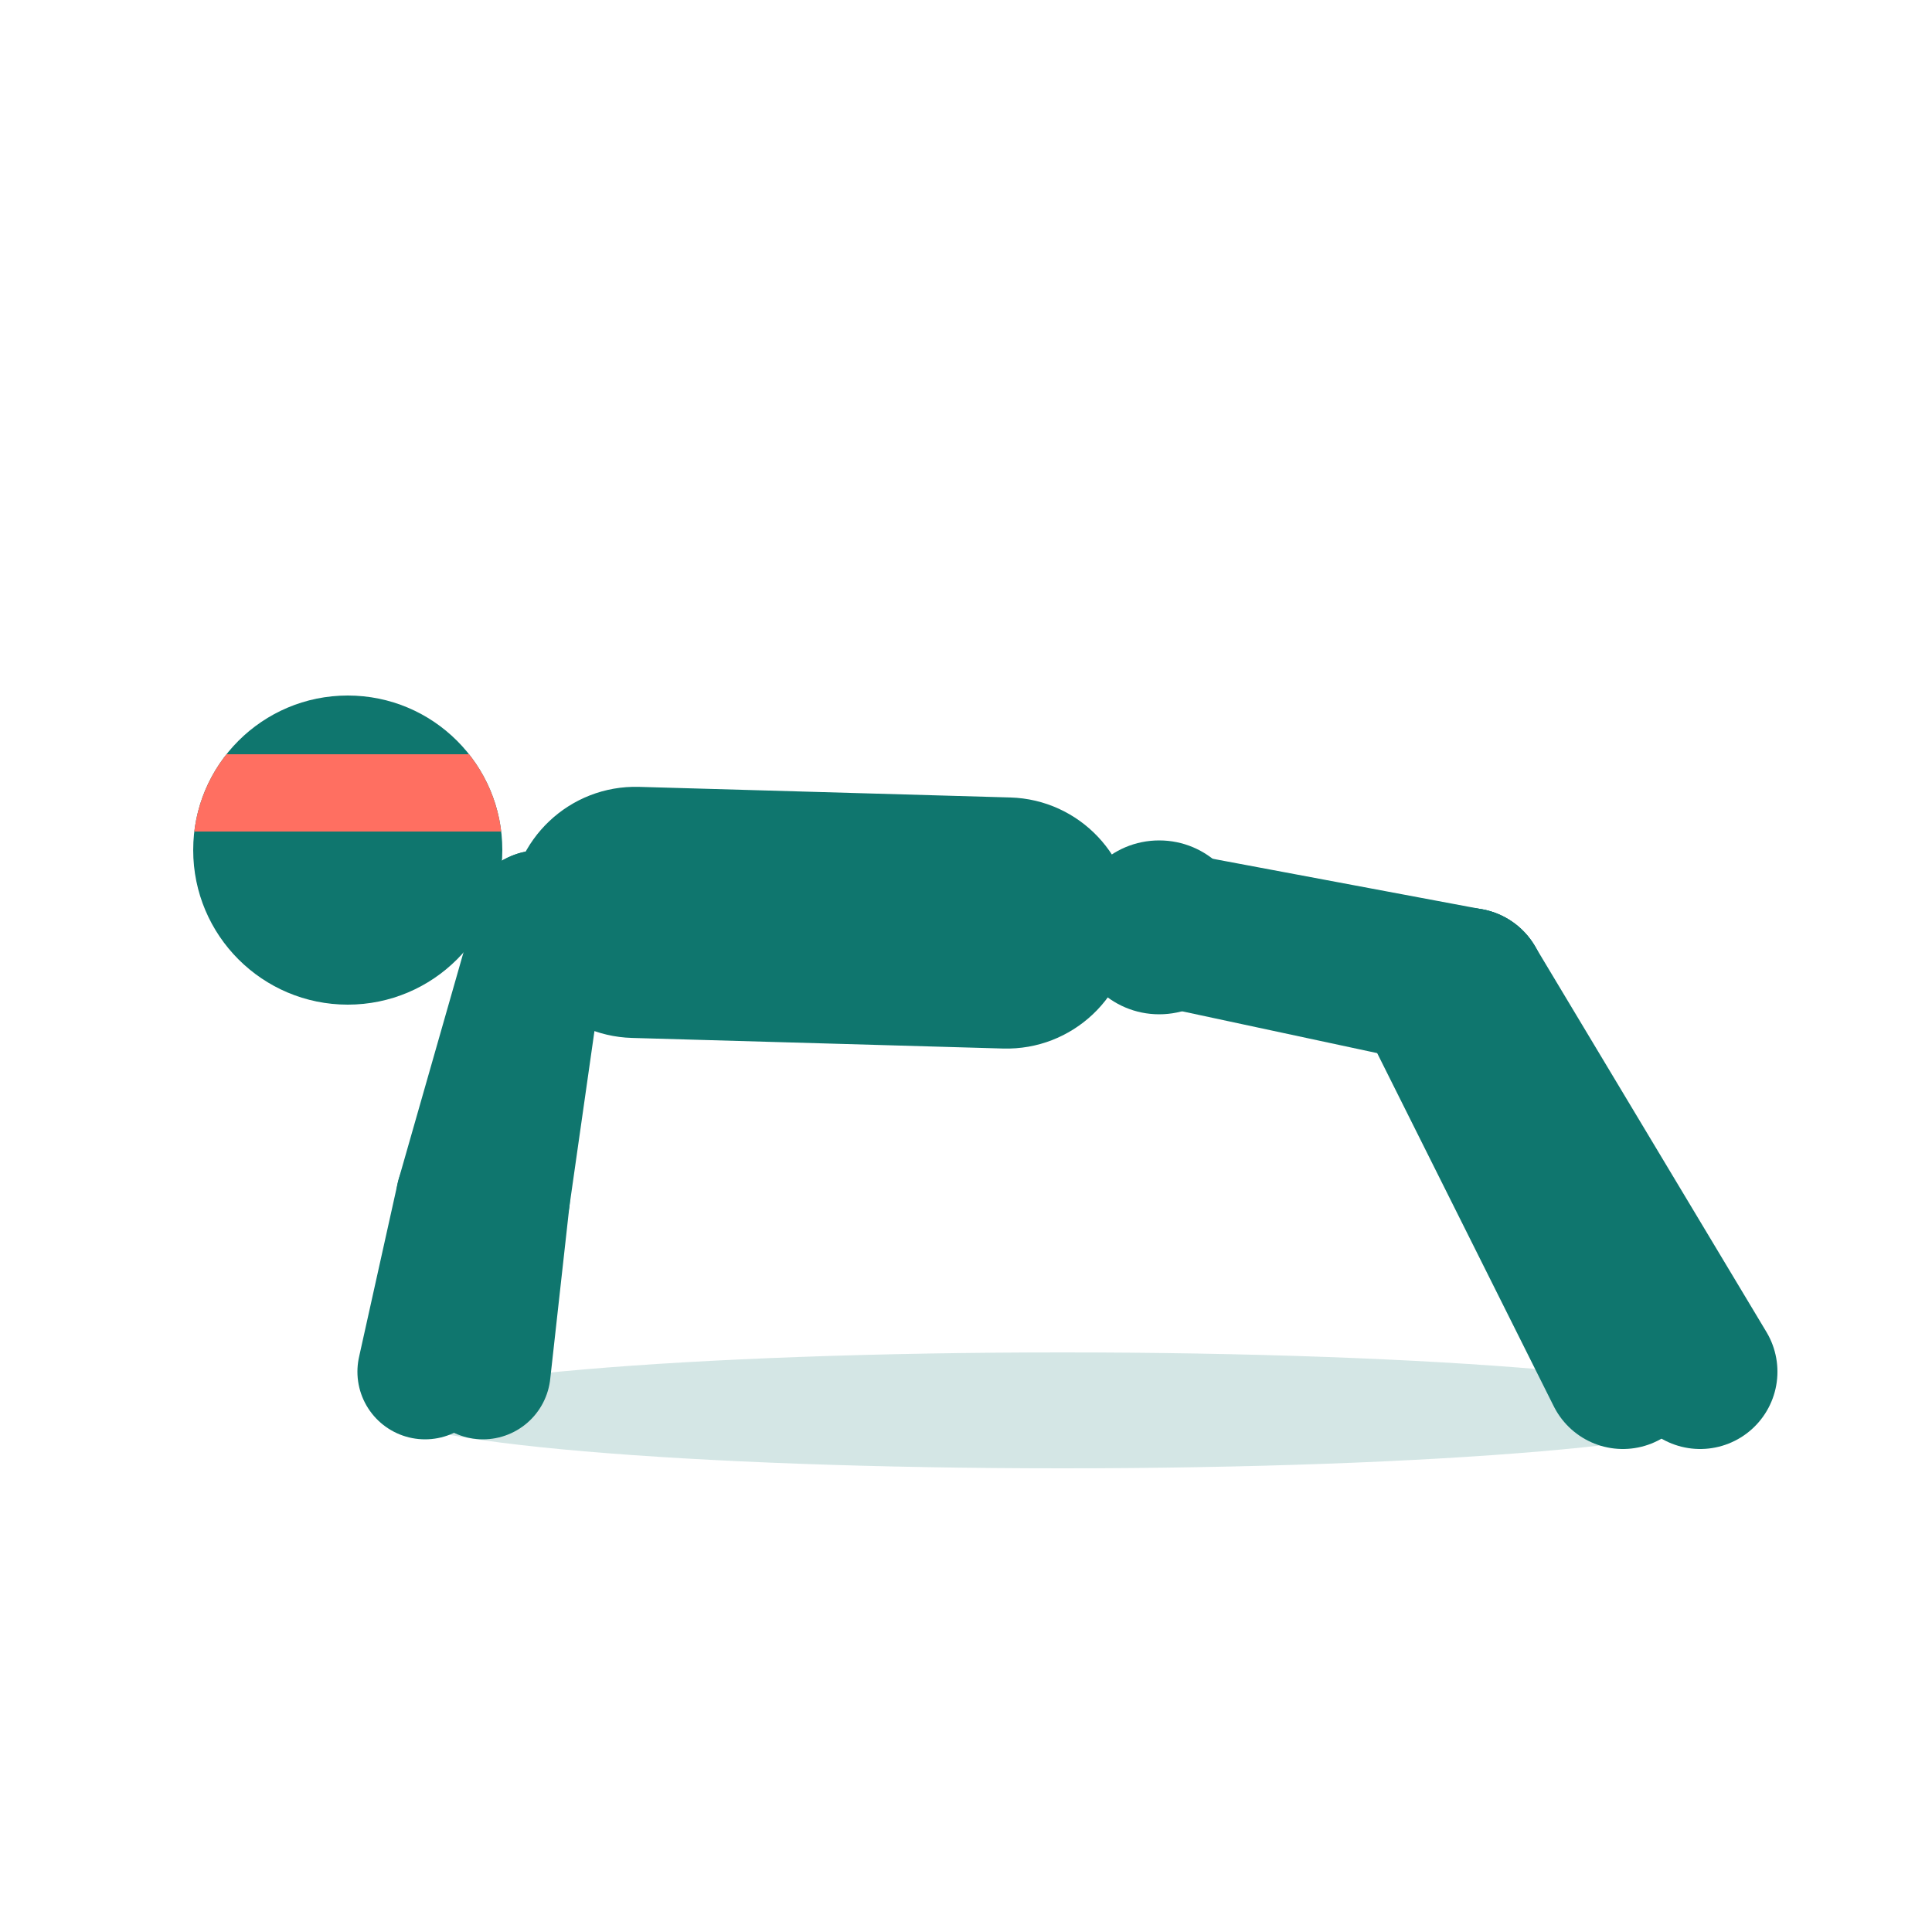
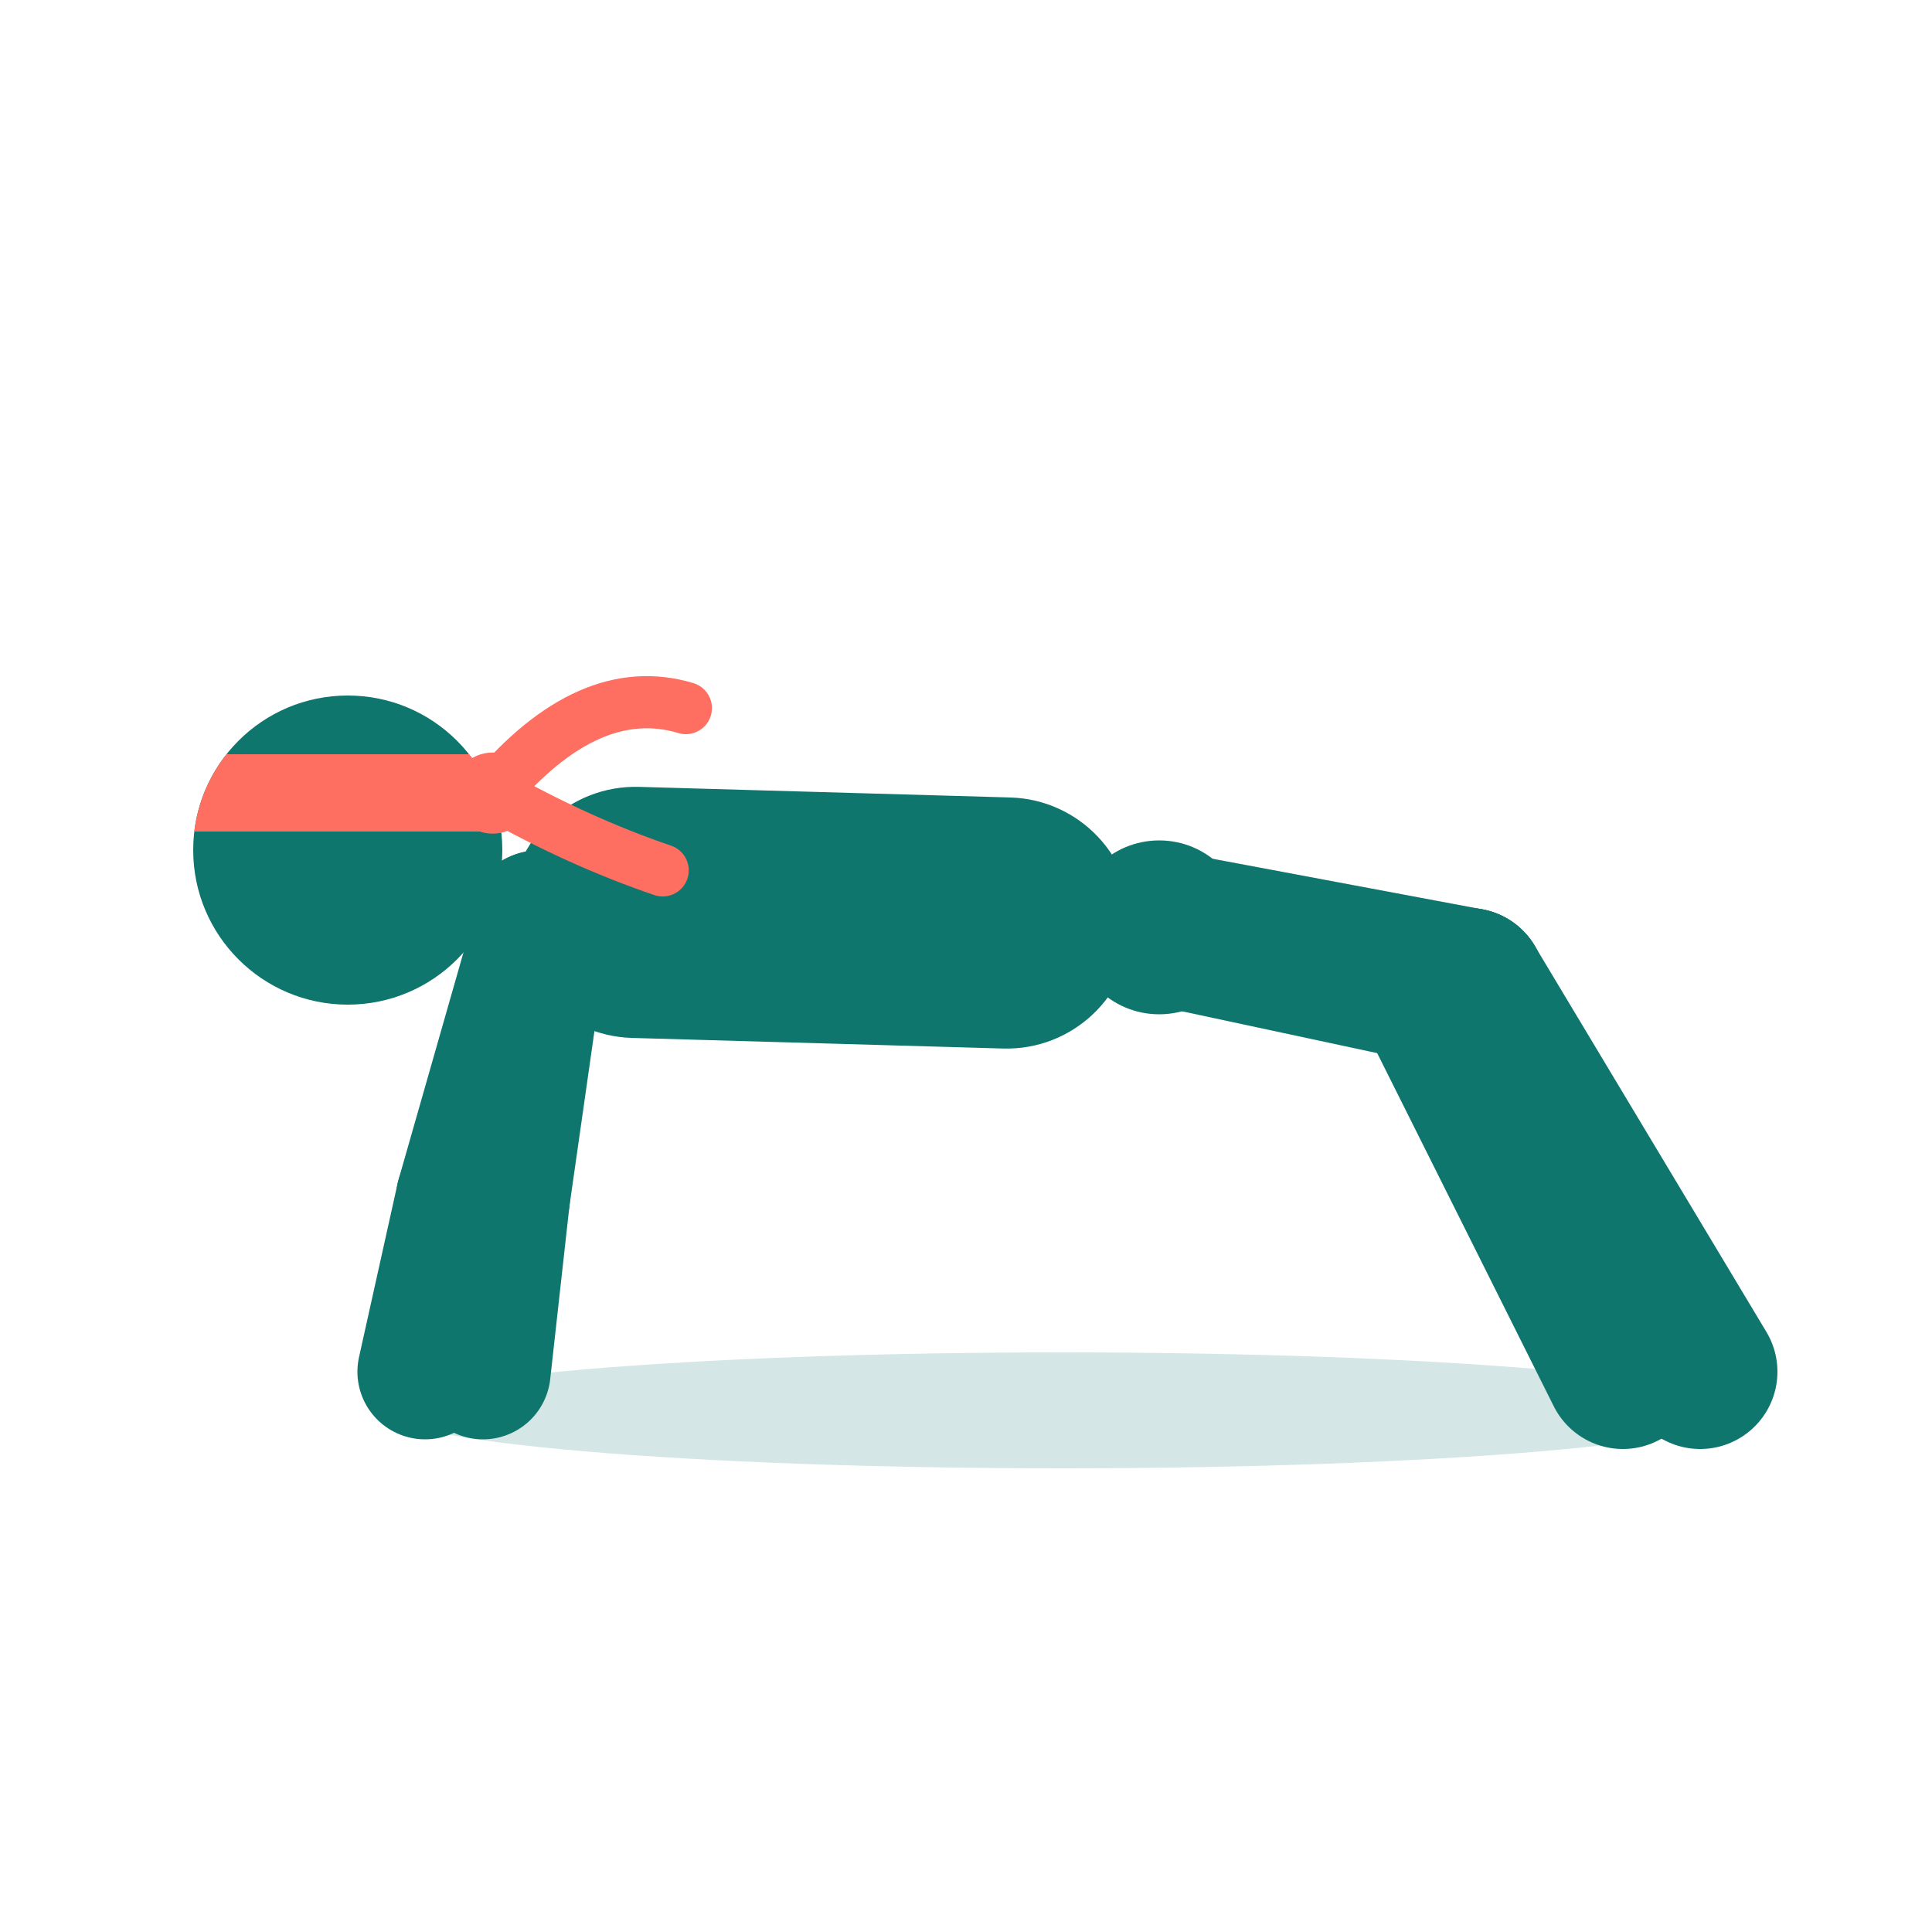
<svg xmlns="http://www.w3.org/2000/svg" viewBox="0 0 200 200" width="200" height="200">
  <ellipse cx="110" cy="146" rx="70" ry="6" fill="#0F766E" opacity="0.18" />
  <line x1="120" y1="96" x2="148" y2="102" stroke="#0F766E" stroke-width="16" stroke-linecap="round" />
  <line x1="120" y1="96" x2="152" y2="102" stroke="#0F766E" stroke-width="16" stroke-linecap="round" />
  <line x1="148" y1="102" x2="168" y2="142" stroke="#0F766E" stroke-width="16" stroke-linecap="round" />
  <line x1="152" y1="102" x2="176" y2="142" stroke="#0F766E" stroke-width="16" stroke-linecap="round" />
  <circle cx="148" cy="102" r="8" fill="#0F766E" />
  <circle cx="152" cy="102" r="8" fill="#0F766E" />
  <circle cx="168" cy="142" r="6" fill="#0F766E" />
  <circle cx="176" cy="142" r="6" fill="#0F766E" />
  <g transform="rotate(-88.36342 85 95)">
    <rect x="72" y="62.787" width="26" height="64.426" rx="13" fill="#0F766E" />
  </g>
  <line x1="56" y1="96" x2="48" y2="124" stroke="#0F766E" stroke-width="14" stroke-linecap="round" />
  <line x1="56" y1="96" x2="52" y2="124" stroke="#0F766E" stroke-width="14" stroke-linecap="round" />
  <line x1="48" y1="124" x2="44" y2="142" stroke="#0F766E" stroke-width="14" stroke-linecap="round" />
  <line x1="52" y1="124" x2="50" y2="142" stroke="#0F766E" stroke-width="14" stroke-linecap="round" />
  <circle cx="48" cy="124" r="6" fill="#0F766E" />
  <circle cx="52" cy="124" r="6" fill="#0F766E" />
  <circle cx="44" cy="142" r="5.5" fill="#0F766E" />
  <circle cx="50" cy="142" r="5.5" fill="#0F766E" />
  <circle cx="56" cy="96" r="8" fill="#0F766E" />
  <circle cx="56" cy="96" r="8" fill="#0F766E" />
  <circle cx="120" cy="96" r="9" fill="#0F766E" />
  <circle cx="36" cy="88" r="16" fill="#0F766E" />
  <clipPath id="hb">
    <circle cx="36.0" cy="88.0" r="16.0" />
  </clipPath>
  <rect x="19.0" y="78.08" width="34.0" height="8.0" fill="#FF6F61" clip-path="url(#hb)" />
+   <path d="M51.0,82.1 Q61.0,70.3 71.0,73.3" stroke="#FF6F61" stroke-width="5.4" stroke-linecap="round" fill="none" />
+   <path d="M51.0,82.1 Q59.8,87.1 68.6,90.1" stroke="#FF6F61" stroke-width="5.4" stroke-linecap="round" fill="none" />
+   <circle cx="51.0" cy="82.1" r="4.2" fill="#FF6F61" />
</svg>
